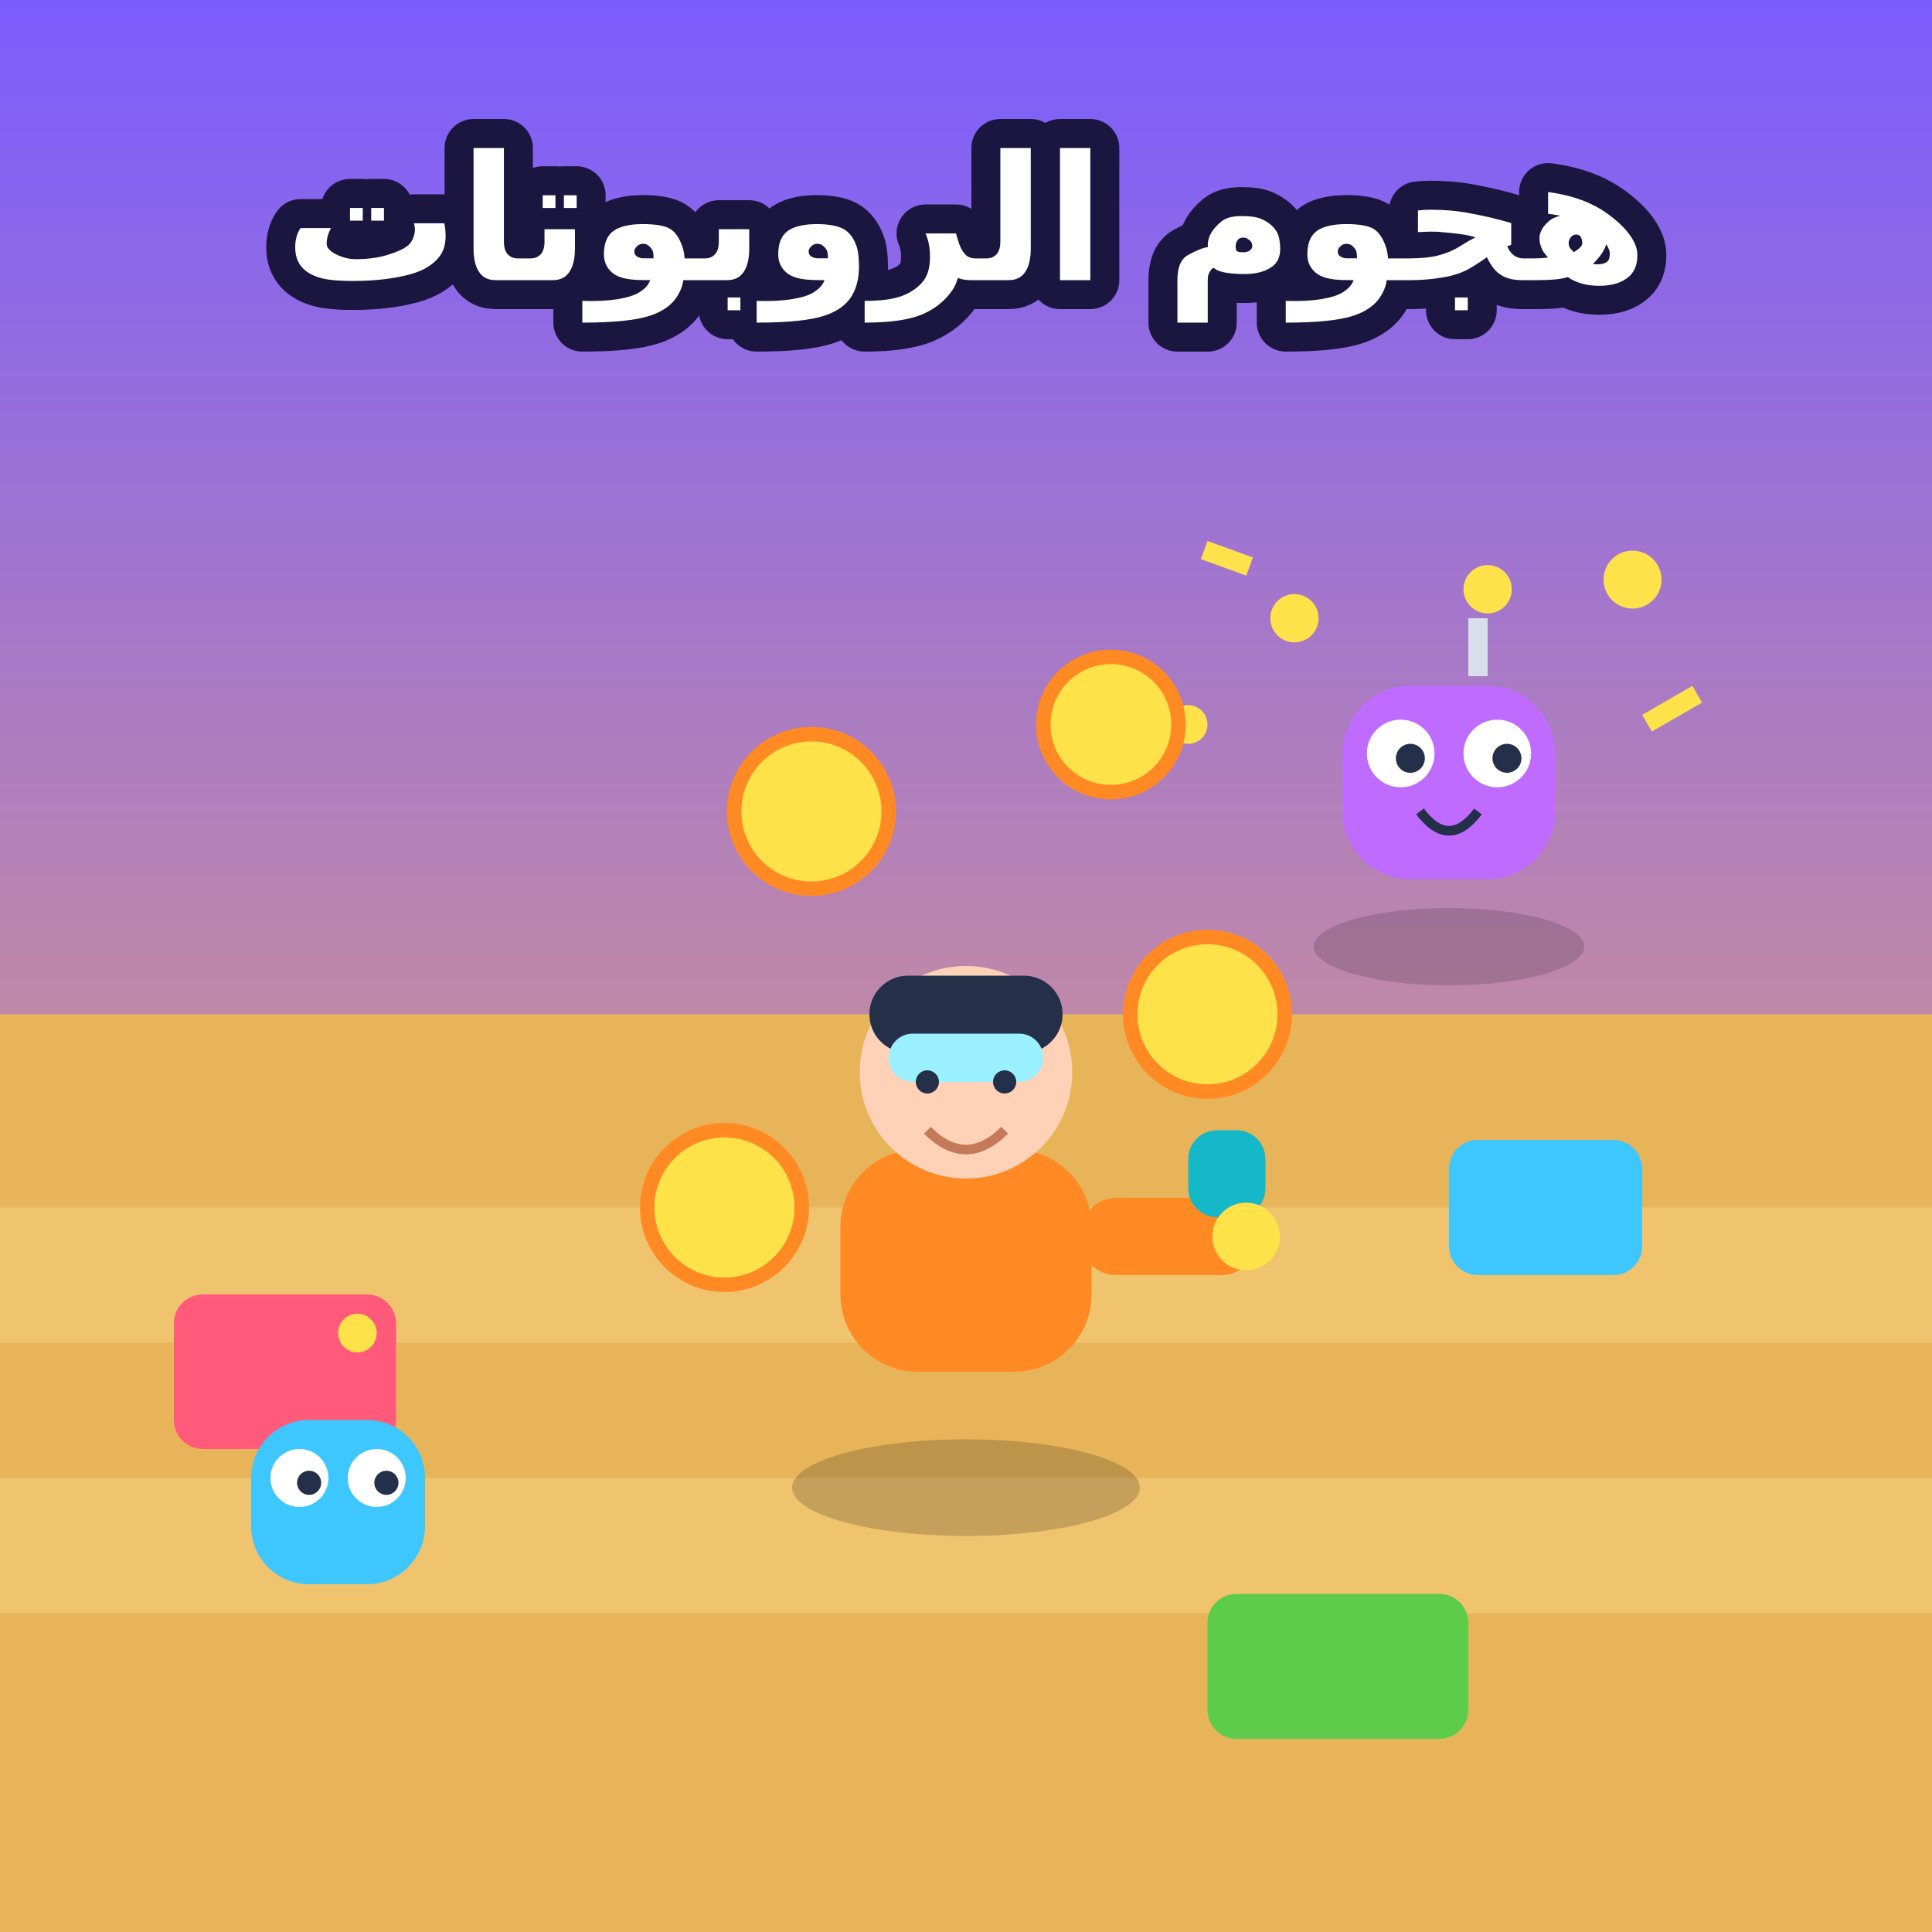
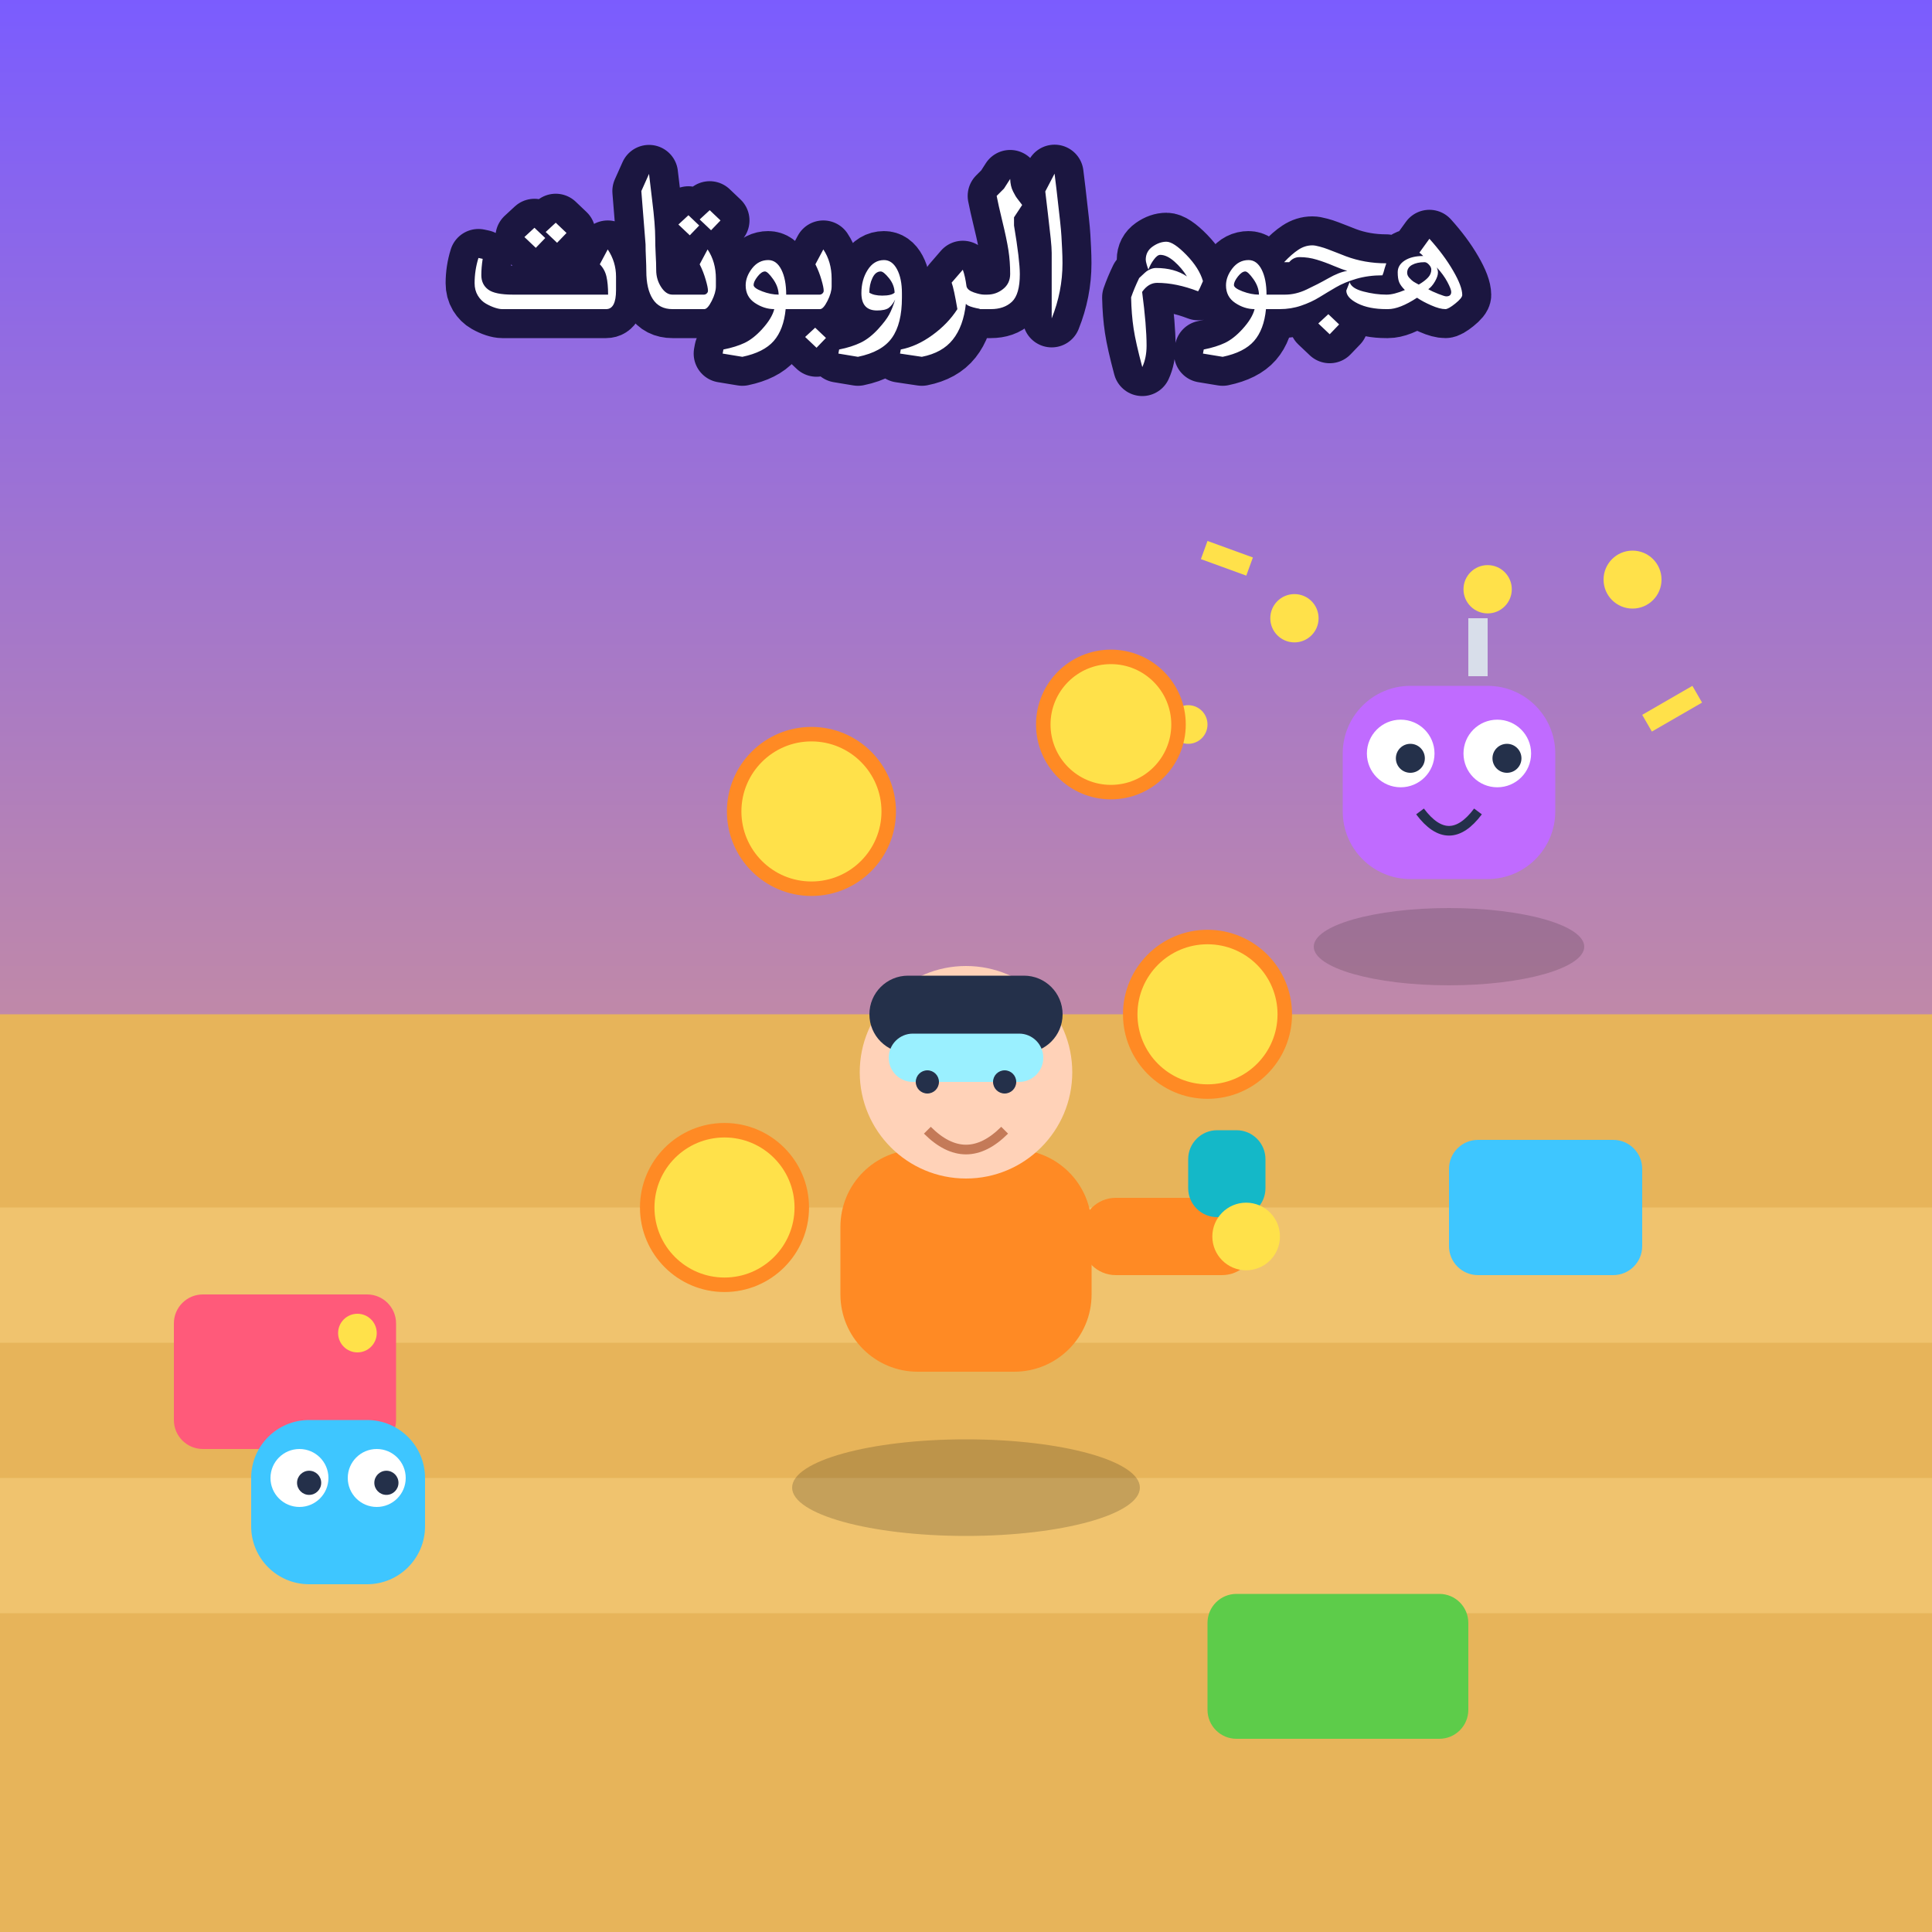
<svg xmlns="http://www.w3.org/2000/svg" viewBox="0 0 400 400" width="400" height="400">
  <defs>
    <linearGradient id="sky" x1="0" y1="0" x2="0" y2="1">
      <stop offset="0" stop-color="#7a5cff" />
      <stop offset="1" stop-color="#ffb15a" />
    </linearGradient>
  </defs>
  <rect width="400" height="400" fill="url(#sky)" />
  <rect y="210" width="400" height="190" fill="#e7b45a" />
  <rect y="250" width="400" height="28" fill="#f0c36e" />
  <rect y="306" width="400" height="28" fill="#f0c36e" />
  <rect x="36" y="268" width="46" height="32" rx="6" fill="#ff5a7a" />
  <rect x="300" y="236" width="40" height="28" rx="6" fill="#3ec6ff" />
  <rect x="250" y="330" width="54" height="30" rx="6" fill="#5dcc4a" />
  <g transform="translate(300 150)">
    <ellipse cx="0" cy="46" rx="28" ry="8" fill="#000" opacity="0.15" />
    <rect x="-22" y="-8" width="44" height="40" rx="14" fill="#c06bff" />
    <circle cx="-10" cy="6" r="7" fill="#fff" />
    <circle cx="10" cy="6" r="7" fill="#fff" />
    <circle cx="-8" cy="7" r="3" fill="#24304a" />
    <circle cx="12" cy="7" r="3" fill="#24304a" />
    <path d="M-6 18 q6 8 12 0" fill="none" stroke="#24304a" stroke-width="2" />
    <circle cx="8" cy="-28" r="5" fill="#ffe14a" />
    <rect x="4" y="-22" width="4" height="12" fill="#d8deea" />
  </g>
  <g fill="#ffe14a">
    <circle cx="268" cy="128" r="5" />
    <circle cx="246" cy="150" r="4" />
    <circle cx="338" cy="120" r="6" />
    <rect x="250" y="112" width="10" height="4" transform="rotate(20 250 112)" />
    <rect x="340" y="148" width="12" height="4" transform="rotate(-30 340 148)" />
  </g>
  <g fill="#ffe14a" stroke="#ff8a24" stroke-width="3">
    <circle cx="168" cy="168" r="16" />
    <circle cx="250" cy="210" r="16" />
    <circle cx="150" cy="250" r="16" />
    <circle cx="230" cy="150" r="14" />
  </g>
  <g transform="translate(200 230)">
    <ellipse cx="0" cy="78" rx="36" ry="10" fill="#000" opacity="0.18" />
    <rect x="-26" y="8" width="52" height="46" rx="16" fill="#ff8a24" />
    <circle cx="0" cy="-8" r="22" fill="#ffd2b8" />
    <rect x="-20" y="-28" width="40" height="16" rx="8" fill="#24304a" />
    <rect x="-16" y="-16" width="32" height="10" rx="5" fill="#9af0ff" />
    <circle cx="-8" cy="-6" r="2.4" fill="#24304a" />
    <circle cx="8" cy="-6" r="2.4" fill="#24304a" />
    <path d="M-8 4 q8 8 16 0" fill="none" stroke="#c47a58" stroke-width="2" />
    <rect x="24" y="18" width="36" height="16" rx="7" fill="#ff8a24" />
    <rect x="46" y="4" width="16" height="18" rx="6" fill="#14b8c8" />
    <circle cx="58" cy="26" r="7" fill="#ffe14a" />
  </g>
  <g transform="translate(70 300)">
    <rect x="-18" y="-6" width="36" height="34" rx="12" fill="#3ec6ff" />
    <circle cx="-8" cy="6" r="6" fill="#fff" />
    <circle cx="8" cy="6" r="6" fill="#fff" />
    <circle cx="-6" cy="7" r="2.5" fill="#24304a" />
    <circle cx="10" cy="7" r="2.5" fill="#24304a" />
    <circle cx="4" cy="-24" r="4" fill="#ffe14a" />
  </g>
-   <text x="200" y="58" text-anchor="middle" direction="rtl" font-family="Fredoka, 'Segoe UI', Tahoma, sans-serif" font-size="36" font-weight="700" fill="#1b1640" stroke="#1b1640" stroke-width="12" stroke-linejoin="round" paint-order="stroke">هجوم الروبوتات</text>
-   <text x="200" y="58" text-anchor="middle" direction="rtl" font-family="Fredoka, 'Segoe UI', Tahoma, sans-serif" font-size="36" font-weight="700" fill="#ffffff">هجوم الروبوتات</text>
+   <text x="200" y="64" text-anchor="middle" font-size="40" fill="#1b1640" stroke="#1b1640" stroke-width="12" stroke-linejoin="round">هجوم الروبوتات</text>
+   <text x="200" y="64" text-anchor="middle" font-size="40" fill="#ffffff">هجوم الروبوتات</text>
</svg>
